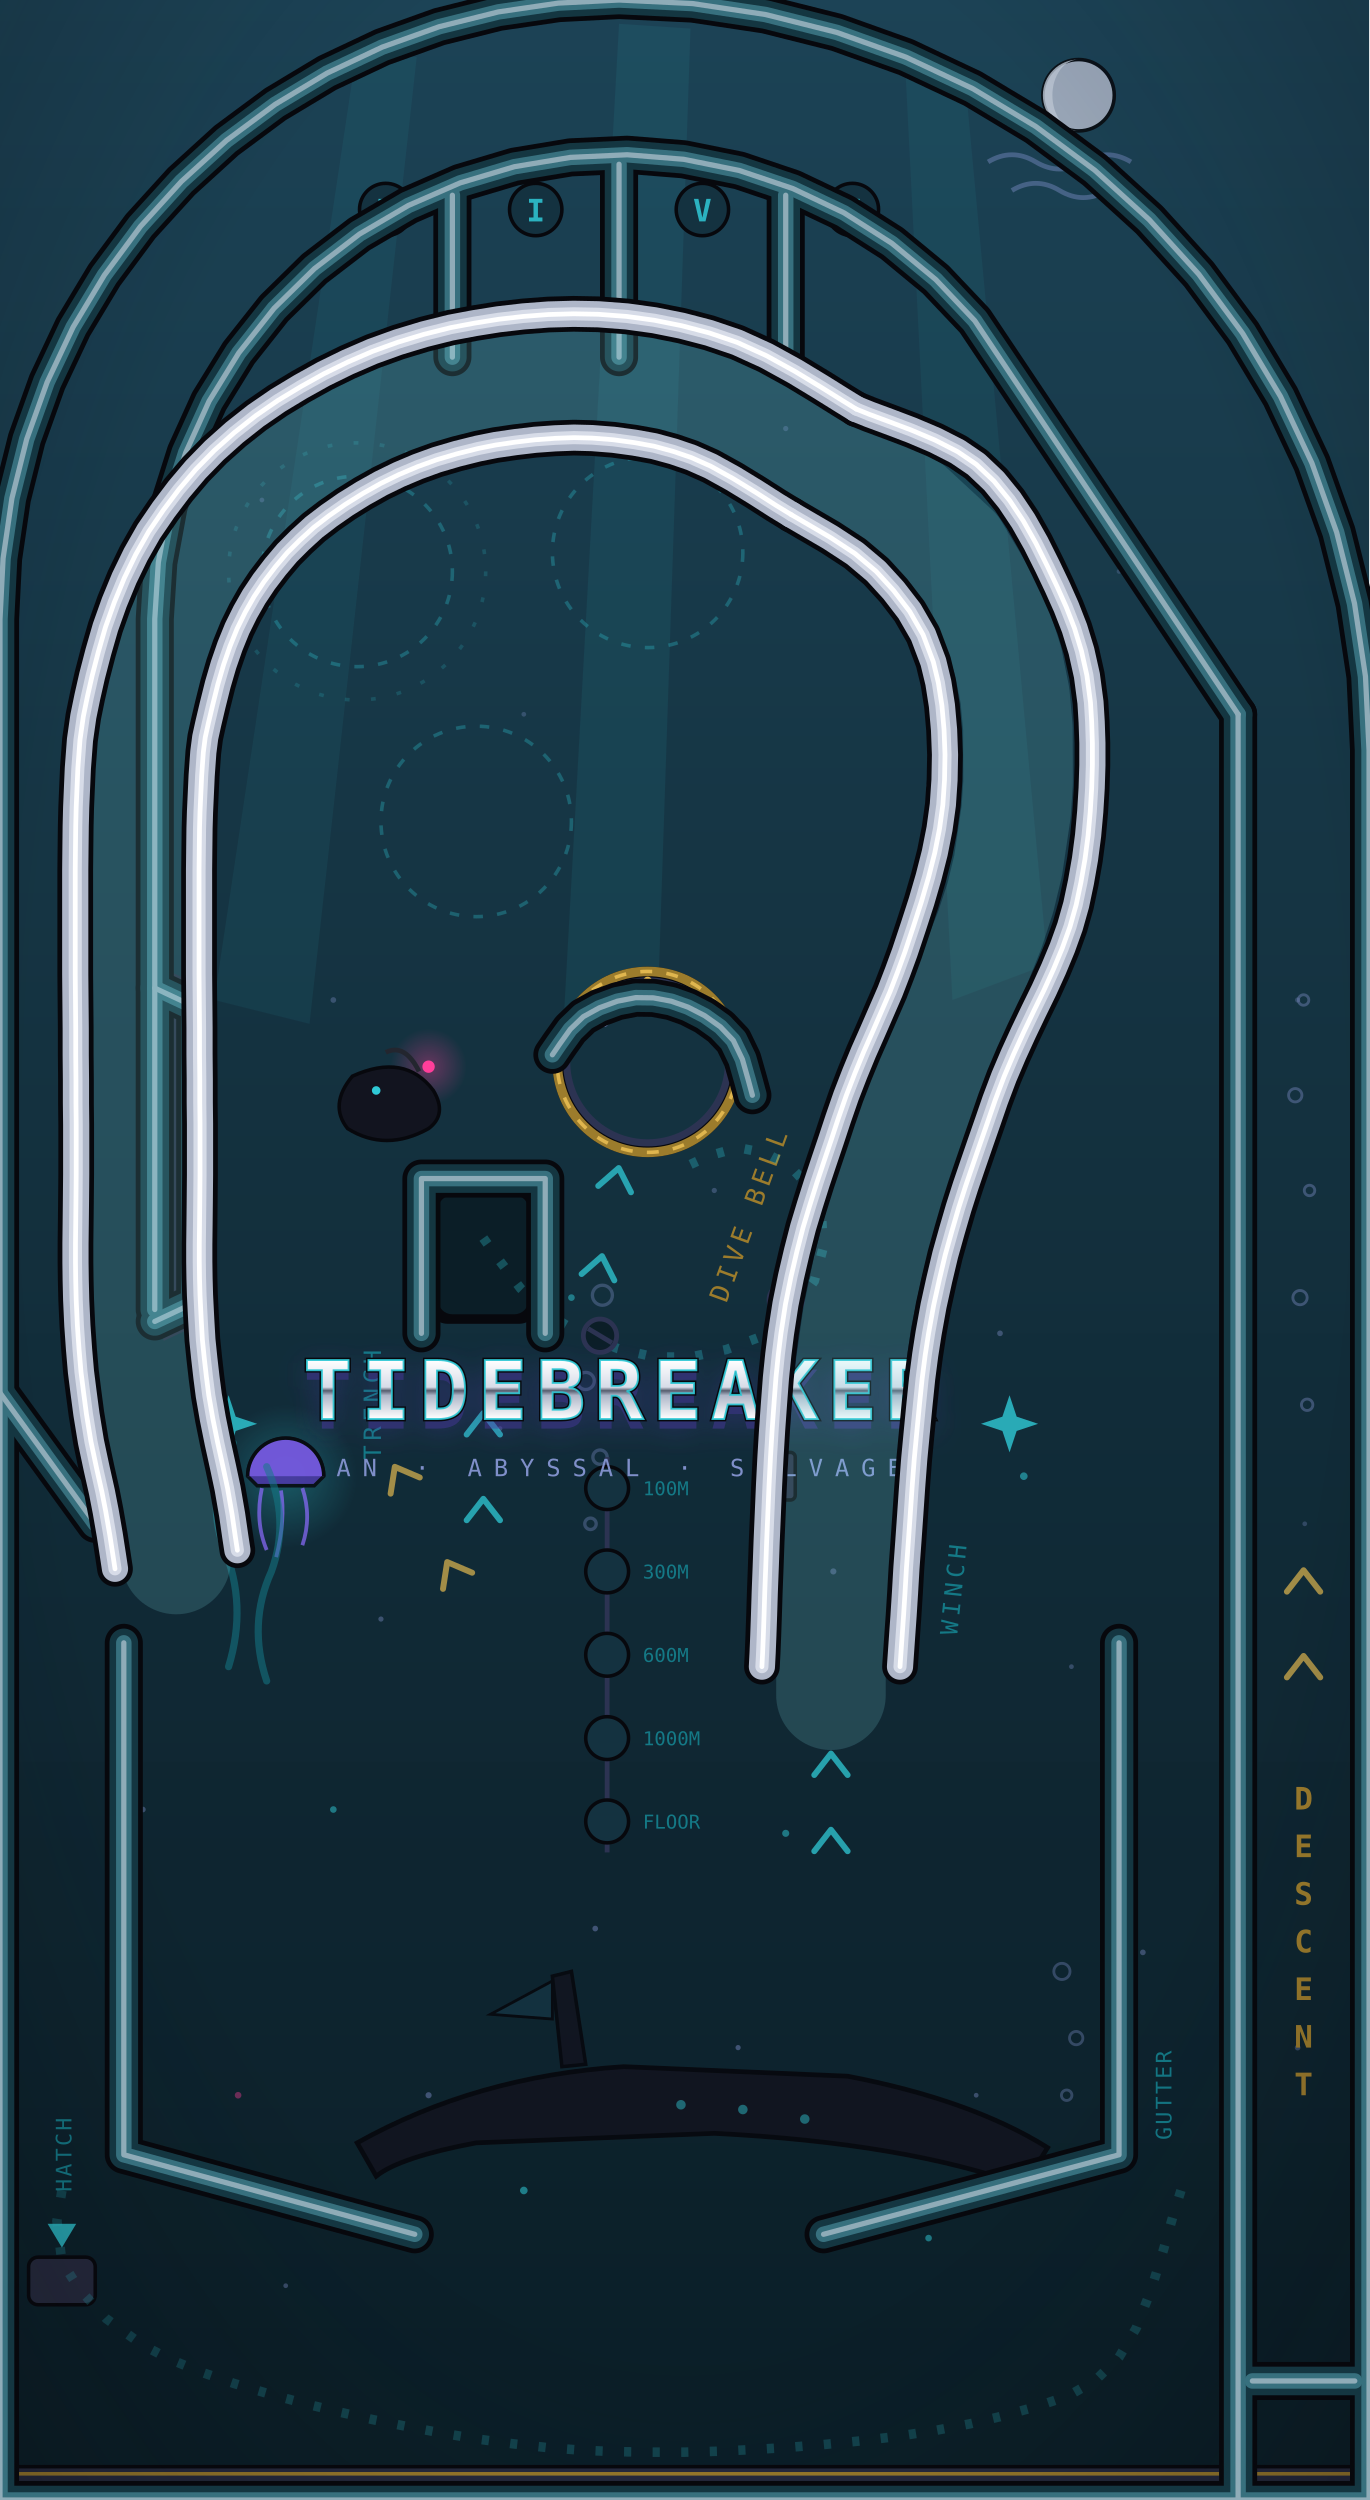
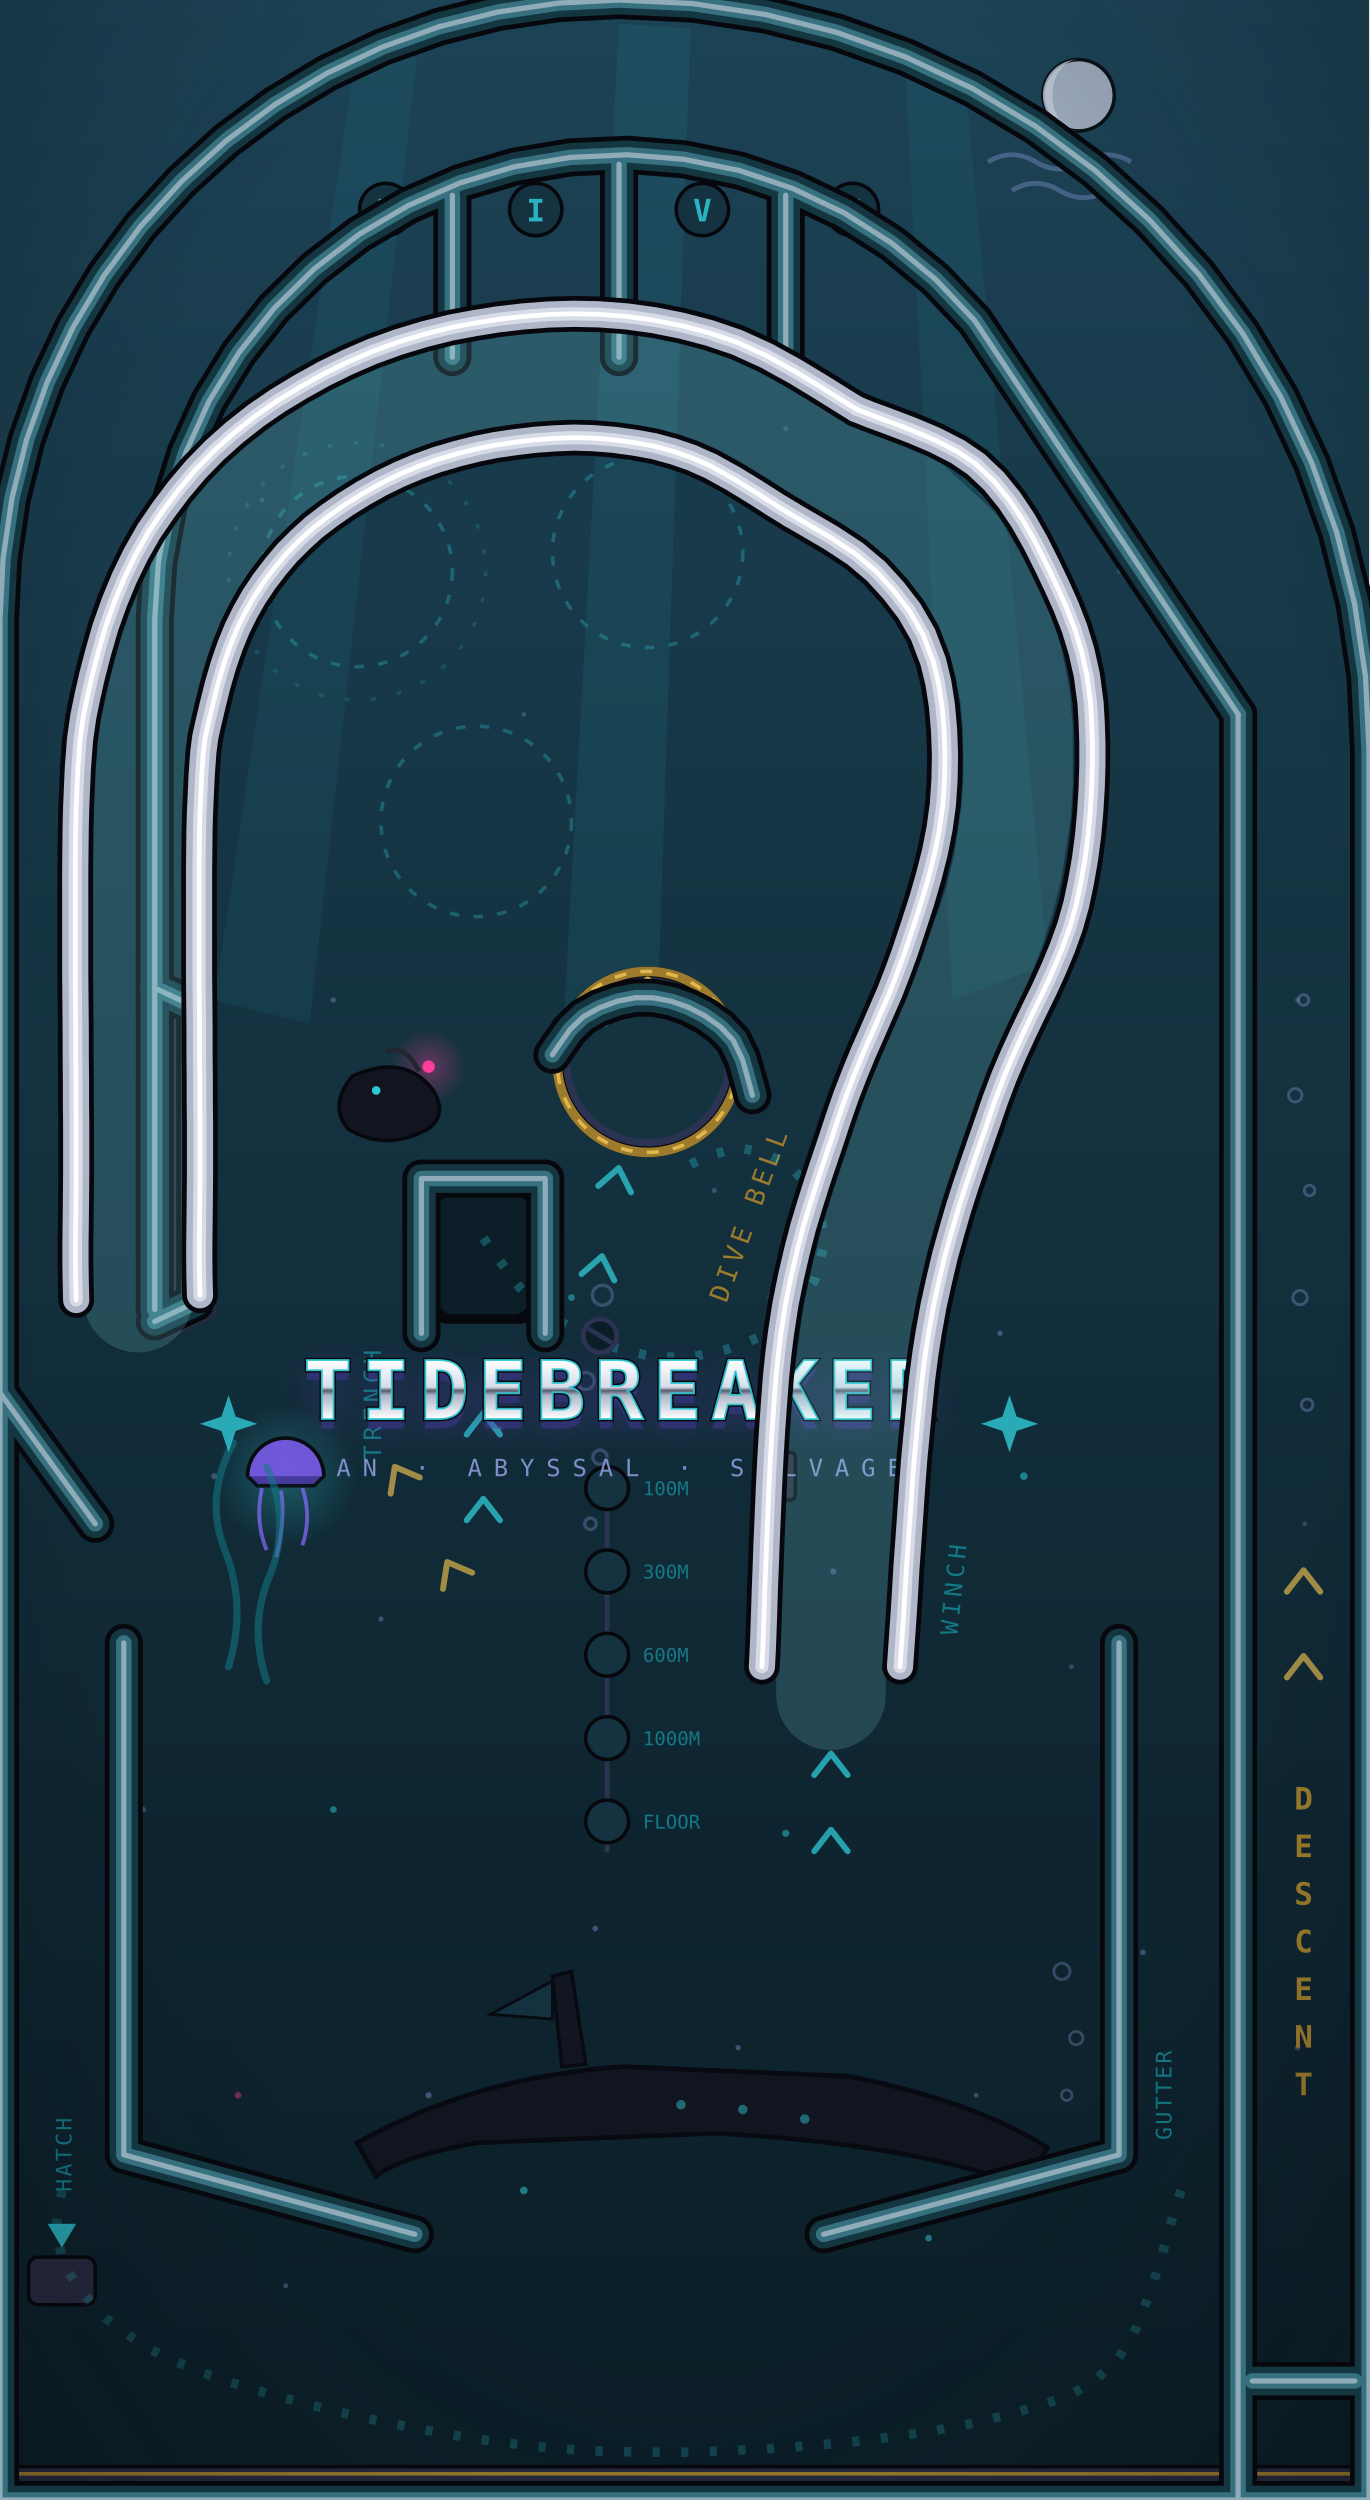
<svg xmlns="http://www.w3.org/2000/svg" viewBox="0 0 575 1050" width="575" height="1050">
  <defs>
    <linearGradient id="abyssGrad" x1="0" y1="0" x2="0" y2="1">
      <stop offset="0" stop-color="#1c4356" />
      <stop offset="0.42" stop-color="#143240" />
      <stop offset="1" stop-color="#0b1e27" />
    </linearGradient>
    <radialGradient id="vignette" cx="0.5" cy="0.45" r="0.8">
      <stop offset="0.6" stop-color="#07080d" stop-opacity="0" />
      <stop offset="1" stop-color="#07080d" stop-opacity="0.34" />
    </radialGradient>
    <linearGradient id="chromeText" x1="0" y1="0" x2="0" y2="1">
      <stop offset="0" stop-color="#ffffff" />
      <stop offset="0.46" stop-color="#d7dce8" />
      <stop offset="0.52" stop-color="#565d6e" />
      <stop offset="0.60" stop-color="#aeb6c8" />
      <stop offset="1" stop-color="#ffffff" />
    </linearGradient>
    <radialGradient id="bioGlow" cx="0.5" cy="0.5" r="0.5">
      <stop offset="0" stop-color="#2fc9d6" stop-opacity="0.3" />
      <stop offset="1" stop-color="#2fc9d6" stop-opacity="0" />
    </radialGradient>
    <radialGradient id="lureGlow" cx="0.5" cy="0.5" r="0.5">
      <stop offset="0" stop-color="#ff3e9a" stop-opacity="0.35" />
      <stop offset="1" stop-color="#ff3e9a" stop-opacity="0" />
    </radialGradient>
    <filter id="glowSoft" x="-60%" y="-60%" width="220%" height="220%">
      <feGaussianBlur stdDeviation="6" result="b" />
      <feMerge>
        <feMergeNode in="b" />
        <feMergeNode in="SourceGraphic" />
      </feMerge>
    </filter>
  </defs>
  <g id="art-field">
    <rect x="0" y="0" width="575" height="1050" fill="url(#abyssGrad)" />
    <g fill="#2fc9d6">
      <polygon points="150,20 90,420 130,430 175,24" opacity="0.07" />
      <polygon points="260,10 235,460 275,460 290,12" opacity="0.08" />
      <polygon points="380,24 400,420 440,405 405,30" opacity="0.065" />
    </g>
    <g opacity="0.85">
      <circle cx="453" cy="40" r="15" fill="#aeb6c8" stroke="#07080d" stroke-width="1.5" />
      <path d="M 453 25 a 15 15 0 0 0 0 30 a 11 15 0 0 1 0 -30 Z" fill="#d7dce8" opacity="0.8" />
      <g stroke="#7f8fc9" stroke-width="2" fill="none" opacity="0.5">
        <path d="M 415 68 q 10 -6 20 0 q 10 6 20 0 q 10 -6 20 0" />
        <path d="M 425 80 q 10 -6 20 0 q 10 6 20 0" />
      </g>
    </g>
    <g fill="#0b1e27">
      <rect x="0" y="560" width="575" height="490" opacity="0.09" />
      <rect x="0" y="740" width="575" height="310" opacity="0.11" />
      <rect x="0" y="900" width="575" height="150" opacity="0.13" />
    </g>
    <g fill="#7f8fc9">
      <circle cx="110" cy="210" r="1" opacity="0.3" />
      <circle cx="330" cy="180" r="1.1" opacity="0.3" />
      <circle cx="470" cy="240" r="1" opacity="0.25" />
      <circle cx="220" cy="300" r="1" opacity="0.3" />
      <circle cx="140" cy="420" r="1.2" opacity="0.35" />
      <circle cx="390" cy="330" r="1" opacity="0.3" />
      <circle cx="300" cy="500" r="1.1" opacity="0.35" />
      <circle cx="90" cy="620" r="1.3" opacity="0.4" />
      <circle cx="210" cy="600" r="1" opacity="0.35" />
      <circle cx="420" cy="560" r="1.2" opacity="0.4" />
      <circle cx="160" cy="680" r="1.1" opacity="0.4" />
      <circle cx="350" cy="660" r="1.3" opacity="0.4" />
      <circle cx="250" cy="810" r="1.2" opacity="0.45" />
      <circle cx="450" cy="700" r="1" opacity="0.35" />
      <circle cx="60" cy="760" r="1.2" opacity="0.4" />
      <circle cx="310" cy="860" r="1.1" opacity="0.45" />
      <circle cx="180" cy="880" r="1.3" opacity="0.45" />
      <circle cx="410" cy="880" r="1" opacity="0.4" />
      <circle cx="120" cy="960" r="1" opacity="0.4" />
      <circle cx="480" cy="820" r="1.2" opacity="0.4" />
      <circle cx="545" cy="420" r="1.1" opacity="0.3" />
      <circle cx="548" cy="640" r="1" opacity="0.3" />
      <circle cx="545" cy="860" r="1.2" opacity="0.35" />
    </g>
    <g fill="#2fc9d6">
      <circle cx="80" cy="480" r="1.6" opacity="0.55" />
      <circle cx="240" cy="545" r="1.4" opacity="0.5" />
      <circle cx="430" cy="620" r="1.6" opacity="0.55" />
      <circle cx="140" cy="760" r="1.4" opacity="0.5" />
      <circle cx="330" cy="770" r="1.5" opacity="0.5" />
      <circle cx="220" cy="920" r="1.6" opacity="0.55" />
      <circle cx="390" cy="940" r="1.4" opacity="0.5" />
    </g>
    <g fill="#ff3e9a">
      <circle cx="470" cy="750" r="1.5" opacity="0.4" />
      <circle cx="100" cy="880" r="1.4" opacity="0.4" />
    </g>
    <g fill="none" stroke="#7f8fc9" opacity="0.35">
      <g stroke-width="1.4">
        <circle cx="248" cy="640" r="2.4" />
        <circle cx="252" cy="612" r="3" />
        <circle cx="246" cy="580" r="3.6" />
        <circle cx="253" cy="544" r="4.2" />
      </g>
      <g stroke-width="1.2">
        <circle cx="448" cy="880" r="2.2" />
        <circle cx="452" cy="856" r="2.8" />
        <circle cx="446" cy="828" r="3.4" />
      </g>
    </g>
  </g>
  <g id="art-motifs">
    <g transform="translate(120 620)" stroke="#07080d" stroke-width="1.5">
      <circle r="30" fill="url(#bioGlow)" stroke="none" />
      <path d="M -16 0 A 16 16 0 0 1 16 0 L 12 4 L -12 4 Z" fill="#4e37a8" opacity="0.85" />
      <path d="M -16 0 A 16 16 0 0 1 16 0" fill="#8c6bff" opacity="0.6" />
      <g stroke="#8c6bff" stroke-width="1.6" fill="none" opacity="0.7">
        <path d="M -10 5 q -3 14 2 26" />
        <path d="M -2 6 q 2 12 -2 28" />
        <path d="M 7 5 q 4 12 0 24" />
      </g>
    </g>
    <g transform="translate(150 460)">
      <circle cx="30" cy="-12" r="16" fill="url(#lureGlow)" stroke="none" />
      <circle cx="30" cy="-12" r="2.6" fill="#ff3e9a" />
      <path d="M 26 -10 q -6 -12 -14 -8" fill="none" stroke="#23262f" stroke-width="2" />
      <path d="M 12 -16 q 22 -10 34 6 q 6 10 -2 16 q -18 10 -34 0 q -8 -10 2 -22 Z" fill="#12141f" stroke="#07080d" stroke-width="1.5" transform="translate(-14 8)" />
      <circle cx="8" cy="-2" r="1.8" fill="#2fc9d6" />
    </g>
    <g fill="none" stroke="#147986" stroke-width="3" opacity="0.55" stroke-linecap="round">
      <path d="M 96 700 q 8 -26 -2 -50 q -8 -22 4 -44" />
      <path d="M 112 706 q -8 -24 2 -46 q 8 -22 -2 -44" />
    </g>
    <g stroke="#07080d" stroke-width="1.5">
      <circle cx="162" cy="88" r="11" fill="#143240" />
      <circle cx="225" cy="88" r="11" fill="#143240" />
      <circle cx="295" cy="88" r="11" fill="#143240" />
      <circle cx="358" cy="88" r="11" fill="#143240" />
    </g>
    <g font-family="ui-monospace, monospace" font-size="13" font-weight="700" fill="#2fc9d6" text-anchor="middle" opacity="0.85">
      <text x="162" y="93">D</text>
      <text x="225" y="93">I</text>
      <text x="295" y="93">V</text>
      <text x="358" y="93">E</text>
    </g>
    <g fill="none" stroke="#2fc9d6" opacity="0.3" stroke-width="1.5">
      <circle cx="150" cy="240" r="40" stroke-dasharray="4 6" />
      <circle cx="272" cy="232" r="40" stroke-dasharray="4 6" />
      <circle cx="200" cy="345" r="40" stroke-dasharray="4 6" />
      <circle cx="150" cy="240" r="54" stroke-dasharray="2 9" opacity="0.6" />
    </g>
    <g id="art-divebell">
      <circle cx="272" cy="446" r="40" fill="#07080d" />
      <circle cx="272" cy="446" r="34" fill="#143240" />
      <circle cx="272" cy="446" r="34" fill="none" stroke="#2c3352" stroke-width="3" />
      <circle cx="272" cy="446" r="38" fill="none" stroke="#9c7c2c" stroke-width="4" />
      <circle cx="272" cy="446" r="38" fill="none" stroke="#e0b64e" stroke-width="1.5" stroke-dasharray="5 6" />
      <path d="M 254 430 a 24 24 0 0 1 11 -7" stroke="#7f8fc9" stroke-width="2.5" fill="none" stroke-linecap="round" />
      <g fill="#e0b64e">
        <circle cx="272" cy="412" r="1.8" />
        <circle cx="296" cy="422" r="1.8" />
        <circle cx="306" cy="446" r="1.8" />
        <circle cx="248" cy="422" r="1.8" />
      </g>
      <g stroke="#2fc9d6" stroke-width="2.5" fill="none" stroke-linecap="round" stroke-linejoin="round" opacity="0.75">
        <path d="M 252 499.5 L 259 490.5 L 266 499.5" transform="rotate(11 259 495)" />
        <path d="M 245 536.5 L 252 527.5 L 259 536.5" transform="rotate(11 252 532)" />
      </g>
      <text x="318" y="512" text-anchor="middle" font-family="ui-monospace, monospace" font-size="11" letter-spacing="2" fill="#9c7c2c" transform="rotate(-70 318 512)">DIVE BELL</text>
    </g>
    <g id="art-trench">
      <rect x="180" y="498" width="46" height="58" rx="8" fill="#07080d" />
      <rect x="184" y="502" width="38" height="50" rx="6" fill="#0b1e27" />
      <g stroke="#e0b64e" stroke-width="3" fill="none" opacity="0.8">
        <path d="M 181 498 L 191 490" />
        <path d="M 197 498 L 207 490" />
        <path d="M 213 498 L 223 490" />
      </g>
      <g stroke="#2fc9d6" stroke-width="2.5" fill="none" stroke-linecap="round" stroke-linejoin="round" opacity="0.75">
        <path d="M 196 602.5 L 203 593.5 L 210 602.5" />
        <path d="M 196 638.5 L 203 629.5 L 210 638.5" />
      </g>
      <text x="160" y="590" text-anchor="middle" font-family="ui-monospace, monospace" font-size="10" letter-spacing="2" fill="#147986" transform="rotate(-90 160 590)">TRENCH</text>
      <path d="M 203 520 L 209.3 528.8 L 218.7 541.2 L 230 552 L 243.7 560 L 259.5 566.4 L 275 570 L 290.2 569.9 L 305.1 566.8 L 318 562 L 332.5 551.3 L 342 538 L 345.8 523.8 L 345 510 L 340.1 498.8 L 332 490 L 321.6 484.3 L 310 482 L 297.6 485.5 L 288 490" fill="none" stroke="#2fc9d6" stroke-width="4" stroke-dasharray="3 9" opacity="0.3" />
      <g stroke="#2c3352" stroke-width="2">
        <circle cx="252" cy="561" r="7" fill="#0b1e27" />
        <circle cx="330" cy="546" r="7" fill="#0b1e27" />
        <line x1="247" y1="558" x2="257" y2="564" />
        <line x1="325" y1="543" x2="335" y2="549" />
      </g>
    </g>
    <g id="art-airlock">
      <path d="M 65 415 L 82 423 L 82 547 L 65 555" fill="none" stroke="#262a3e" stroke-width="18" />
      <g fill="#e0b64e" opacity="0.8">
        <circle cx="78" cy="432" r="1.6" />
        <circle cx="78" cy="485" r="1.6" />
        <circle cx="78" cy="538" r="1.6" />
      </g>
      <text x="72" y="487" text-anchor="middle" font-family="ui-monospace, monospace" font-size="10" letter-spacing="3" fill="#9c7c2c" transform="rotate(-90 72 487)">AIRLOCK</text>
      <g stroke="#e0b64e" stroke-width="2.5" fill="none" stroke-linecap="round" stroke-linejoin="round" opacity="0.7">
        <path d="M 161 624.5 L 168 615.5 L 175 624.5" transform="rotate(-29 168 620)" />
        <path d="M 183 664.5 L 190 655.5 L 197 664.5" transform="rotate(-29 190 660)" />
      </g>
    </g>
    <g id="art-winch">
      <g stroke="#2fc9d6" stroke-width="2.5" fill="none" stroke-linecap="round" stroke-linejoin="round" opacity="0.75">
        <path d="M 342 777.5 L 349 768.5 L 356 777.5" />
        <path d="M 342 745.5 L 349 736.5 L 356 745.5" />
      </g>
      <text x="404" y="668" text-anchor="middle" font-family="ui-monospace, monospace" font-size="10" letter-spacing="2" fill="#147986" transform="rotate(-84 404 668)">WINCH</text>
      <g fill="#262a3e" stroke="#07080d" stroke-width="1.5">
        <rect x="326" y="610" width="8" height="20" rx="2" />
        <rect x="378" y="610" width="8" height="20" rx="2" />
      </g>
    </g>
    <g id="art-gauge">
      <line x1="255" y1="612" x2="255" y2="778" stroke="#2c3352" stroke-width="2" />
      <g stroke="#07080d" stroke-width="1.5" fill="#143240">
        <circle cx="255" cy="625" r="9" />
        <circle cx="255" cy="660" r="9" />
        <circle cx="255" cy="695" r="9" />
        <circle cx="255" cy="730" r="9" />
        <circle cx="255" cy="765" r="9" />
      </g>
      <g font-family="ui-monospace, monospace" font-size="8" fill="#147986">
        <text x="270" y="628">100M</text>
        <text x="270" y="663">300M</text>
        <text x="270" y="698">600M</text>
        <text x="270" y="733">1000M</text>
        <text x="270" y="768">FLOOR</text>
      </g>
    </g>
    <g id="art-outlanes">
      <rect x="12" y="948" width="28" height="20" rx="4" fill="#262a3e" stroke="#07080d" stroke-width="1.5" />
      <path d="M 26 944 L 20 934 L 32 934 Z" fill="#2fc9d6" opacity="0.8" />
      <text x="30" y="905" text-anchor="middle" font-family="ui-monospace, monospace" font-size="9" letter-spacing="1" fill="#147986" transform="rotate(-90 30 905)">HATCH</text>
      <text x="492" y="880" text-anchor="middle" font-family="ui-monospace, monospace" font-size="9" letter-spacing="1" fill="#147986" transform="rotate(-90 492 880)">GUTTER</text>
      <path d="M 496 920 L 492.8 930.2 L 488.6 945.1 L 483.4 961.9 L 477.2 977.8 L 470 990 L 460.1 999.7 L 449 1006.1 L 435.9 1010.6 L 420 1015 L 407.4 1018 L 393.3 1020.7 L 378.1 1023.1 L 362.2 1025.1 L 346 1026.7 L 330 1028 L 316.2 1028.8 L 302.2 1029.5 L 287.8 1029.9 L 273.4 1029.9 L 258.9 1029.7 L 244.4 1029.1 L 230 1028 L 215.5 1026.4 L 200.6 1024.4 L 185.6 1021.9 L 170.8 1019.1 L 156.4 1016.2 L 142.7 1013.1 L 130 1010 L 113.5 1005.6 L 98.1 1001 L 84 996.1 L 71.2 990.8 L 60 985 L 44.7 973.9 L 33.5 961.7 L 26 950 L 23.9 932.8 L 26 920" fill="none" stroke="#2fc9d6" stroke-width="4" stroke-dasharray="3 9" opacity="0.22" />
    </g>
    <g id="art-wreck" opacity="0.9">
      <path d="M 150 900 Q 200 872 262 868 L 356 872 Q 408 882 440 902 L 430 918 Q 380 900 300 896 L 200 900 Q 168 906 158 914 Z" fill="#12141f" stroke="#07080d" stroke-width="2" />
      <path d="M 236 868 L 232 830 L 240 828 L 246 867 Z" fill="#12141f" stroke="#07080d" stroke-width="1.5" />
      <path d="M 232 832 L 206 846 L 232 848 Z" fill="#143240" stroke="#07080d" stroke-width="1.2" />
      <g fill="#2fc9d6" opacity="0.5">
        <circle cx="286" cy="884" r="2" />
        <circle cx="312" cy="886" r="2" />
        <circle cx="338" cy="890" r="2" />
      </g>
    </g>
    <g id="art-wordmark">
      <path d="M 96 586 L 99 595 L 108 598 L 99 601 L 96 610 L 93 601 L 84 598 L 93 595 Z" fill="#2fc9d6" opacity="0.8" />
      <path d="M 424 586 L 427 595 L 436 598 L 427 601 L 424 610 L 421 601 L 412 598 L 421 595 Z" fill="#2fc9d6" opacity="0.8" />
      <text x="260" y="600" text-anchor="middle" font-family="ui-monospace, monospace" font-size="34" font-weight="800" letter-spacing="4" fill="#4e37a8" opacity="0.5" filter="url(#glowSoft)">TIDEBREAKER</text>
      <text x="260" y="596" text-anchor="middle" font-family="ui-monospace, monospace" font-size="34" font-weight="800" letter-spacing="4" fill="url(#chromeText)" stroke="#07080d" stroke-width="2" paint-order="stroke">TIDEBREAKER</text>
      <text x="260" y="596" text-anchor="middle" font-family="ui-monospace, monospace" font-size="34" font-weight="800" letter-spacing="4" fill="none" stroke="#2fc9d6" stroke-width="0.8" opacity="0.9">TIDEBREAKER</text>
      <text x="260" y="620" text-anchor="middle" font-family="ui-monospace, monospace" font-size="10" letter-spacing="5" fill="#7f8fc9">AN · ABYSSAL · SALVAGE</text>
    </g>
    <rect x="0" y="1036" width="575" height="14" fill="#262a3e" stroke="#07080d" stroke-width="1.5" />
    <line x1="0" y1="1039" x2="575" y2="1039" stroke="#9c7c2c" stroke-width="1.5" />
  </g>
  <g id="art-lane">
    <g fill="none" stroke="#7f8fc9" opacity="0.4" stroke-width="1.2">
      <circle cx="547.5" cy="420" r="2.2" />
      <circle cx="544" cy="460" r="2.8" />
      <circle cx="550" cy="500" r="2.2" />
      <circle cx="546" cy="545" r="3" />
      <circle cx="549" cy="590" r="2.4" />
    </g>
    <g stroke="#e0b64e" stroke-width="2.5" fill="none" stroke-linecap="round" stroke-linejoin="round" opacity="0.7">
      <path d="M 540.5 704.5 L 547.5 695.5 L 554.5 704.5" />
      <path d="M 540.5 668.5 L 547.5 659.5 L 554.5 668.5" />
    </g>
    <g font-family="ui-monospace, monospace" font-size="13" font-weight="700" fill="#9c7c2c" text-anchor="middle">
      <text x="547.5" y="760">D</text>
      <text x="547.5" y="780">E</text>
      <text x="547.5" y="800">S</text>
      <text x="547.5" y="820">C</text>
      <text x="547.5" y="840">E</text>
      <text x="547.5" y="860">N</text>
      <text x="547.5" y="880">T</text>
    </g>
  </g>
  <g id="art-vignette">
    <rect x="0" y="0" width="575" height="1050" fill="url(#vignette)" />
  </g>
  <defs>
    <g id="collision-paths" fill="none">
-       <path data-width="12" id="collision-loop-shell" d="M 0 1050 L 0 260 L 1.3 234.5 L 5 209.3 L 11.2 184.5 L 19.8 160.5 L 30.7 137.4 L 43.8 115.6 L 59 95.1 L 76.2 76.2 L 95.1 59 L 115.6 43.8 L 137.4 30.7 L 160.5 19.8 L 184.5 11.2 L 209.3 5 L 234.5 1.3 L 260 0 L 290.9 1.5 L 321.5 6.1 L 351.4 13.6 L 380.5 24 L 408.5 37.2 L 435 53.1 L 459.8 71.5 L 482.7 92.3 L 503.5 115.2 L 521.9 140 L 537.8 166.5 L 551 194.5 L 561.4 223.6 L 568.9 253.5 L 573.5 284.1 L 575 315 L 575 1050 Z" />
-       <path data-width="12" id="collision-wall-lane" d="M 520 300 L 520 1050" />
+       <path data-width="12" data-z="all" id="collision-loop-shell" d="M 0 1050 L 0 260 L 1.3 234.5 L 5 209.3 L 11.2 184.5 L 19.8 160.5 L 30.7 137.4 L 43.8 115.6 L 59 95.1 L 76.2 76.2 L 95.1 59 L 115.6 43.8 L 137.4 30.7 L 160.5 19.8 L 184.5 11.2 L 209.3 5 L 234.5 1.3 L 260 0 L 290.9 1.5 L 321.5 6.1 L 351.4 13.6 L 380.5 24 L 408.5 37.2 L 435 53.1 L 459.8 71.5 L 482.7 92.3 L 503.5 115.2 L 521.9 140 L 537.8 166.5 L 551 194.5 L 561.4 223.6 L 568.9 253.5 L 573.5 284.1 L 575 315 L 575 1050 Z" />
+       <path data-width="12" data-z="all" id="collision-wall-lane" d="M 520 300 L 520 1050" />
      <path data-width="12" id="collision-wall-orbit" d="M 65 550 L 65 260 L 66.5 236.2 L 70.8 212.8 L 78 190.1 L 87.8 168.5 L 100.3 148.2 L 115.1 129.5 L 132.1 112.8 L 151 98.3 L 171.5 86.3 L 193.3 76.8 L 216.1 70 L 239.6 66.1 L 263.4 65 L 287.1 66.9 L 310.5 71.6 L 333 79.2 L 354.5 89.4 L 374.6 102.2 L 393 117.4 L 409.4 134.7 L 520 300" />
      <path data-width="12" id="collision-wall-divider-1" d="M 190 82 L 190 150" />
      <path data-width="12" id="collision-wall-divider-2" d="M 260 69 L 260 150" />
      <path data-width="12" id="collision-wall-divider-3" d="M 330 82 L 330 150" />
      <path data-width="12" id="collision-wall-deflector" d="M 0 585 L 40 640" />
      <path data-width="12" id="collision-wall-guide-left" d="M 52 690 L 52 905 L 174.2 938.4" />
      <path data-width="12" id="collision-wall-guide-right" d="M 470 690 L 470 905 L 345.9 938.4" />
      <path data-width="12" id="collision-wall-trench-pocket" d="M 177 560 L 177 495 L 229 495 L 229 560" />
      <path data-width="12" id="collision-wall-bell-hood" d="M 316 460 L 314.3 453.7 L 311.8 444.9 L 308 437 L 302.6 431.3 L 296 426.6 L 289 423 L 281.9 420.5 L 274.4 419.1 L 267 419 L 259.3 420.5 L 251.7 423.3 L 245 427 L 239.5 432.3 L 235 438.6 L 232 443" />
      <path data-width="12" id="collision-wall-bank-housing" d="M 65 415 L 82 423 L 82 547 L 65 555" />
      <path data-width="12" id="collision-wall-plunger-saddle" d="M 526 1000 L 569 1000" />
    </g>
    <g id="collision-paths-elevated" fill="none">
-       <path data-width="12" data-layer="1" id="collision-wall-ramp-inner" d="M 320 700 L 320.3 694.2 L 320.6 686.9 L 320.9 678.4 L 321.2 668.7 L 321.6 658.3 L 322 647.2 L 322.5 635.6 L 323 623.8 L 323.6 612 L 324.3 600.4 L 325.1 589.2 L 325.9 578.6 L 326.9 568.8 L 328 560 L 329.9 547.7 L 332.2 536.3 L 334.7 525.6 L 337.3 515.5 L 340.2 505.9 L 343.1 496.7 L 346.1 487.7 L 349.1 478.8 L 352 470 L 355.4 460.2 L 359 450.9 L 362.7 441.9 L 366.5 433.3 L 370.2 424.8 L 373.8 416.5 L 377 408.2 L 380 400 L 383.6 389.2 L 387 378.7 L 390 368.4 L 392.6 358.2 L 394.6 348.1 L 396 338 L 396.7 327.6 L 396.9 317 L 396.5 306.5 L 395.6 296.3 L 394.1 286.7 L 392 278 L 387.7 266.6 L 382 256.7 L 375.3 248 L 368 240 L 359.1 232.5 L 348.7 225.7 L 339.1 220.1 L 332.4 216.2" />
-       <path data-width="12" data-layer="1" id="collision-wall-ramp-outer" d="M 378 700 L 378.4 694.2 L 378.9 687 L 379.5 678.5 L 380.1 669 L 380.7 658.6 L 381.5 647.6 L 382.3 636.1 L 383.1 624.4 L 384 612.6 L 385.1 601 L 386.2 589.7 L 387.3 579 L 388.6 569 L 390 560 L 392.1 548.4 L 394.5 537.5 L 397 527 L 399.8 517 L 402.6 507.4 L 405.6 498 L 408.7 488.9 L 411.8 479.9 L 414.9 471 L 418 462 L 421.7 452.2 L 425.7 442.8 L 429.9 433.6 L 434.2 424.6 L 438.5 415.8 L 442.5 407 L 446.2 398.1 L 449.4 389.2 L 452 380 L 454 370.5 L 455.7 360.8 L 457 350.9 L 457.9 340.9 L 458.5 331 L 458.8 321.4 L 458.8 312.1 L 458.5 303.2 L 458 295 L 456.5 283.7 L 454.2 273.4 L 451.3 263.9 L 447.8 254.9 L 444 246.4 L 440 238 L 435.1 228.2 L 429.8 218.8 L 424 210.1 L 417.5 202.1 L 410 195 L 402.2 189.7 L 392.8 184.9 L 382.9 180.7 L 373.4 177.1 L 365.3 174.1 L 359.6 171.8" />
-       <path data-width="12" data-layer="1" id="collision-wall-rail-upper" d="M 359.6 171.8 L 353.6 168.1 L 344.8 162.6 L 333.9 156 L 321.9 149.4 L 309.6 143.8 L 297.8 139.8 L 286.3 136.8 L 274.8 134.5 L 263.2 132.9 L 251.3 132 L 240.9 131.8 L 230.3 132.1 L 219.8 132.9 L 209.4 134.1 L 199.4 135.7 L 189.3 137.6 L 178.1 140.4 L 167.2 143.7 L 156.4 147.6 L 146 152.1 L 136 157 L 126.3 162.4 L 116.7 168.2 L 107.4 174.6 L 98.4 181.7 L 90 189.2 L 82.2 197.2 L 75.1 205.6 L 68.7 214.1 L 62.5 223.2 L 57 232.9 L 52.2 242.8 L 48 253 L 44.3 263.4 L 41.3 273.8 L 38.7 283.8 L 36.7 292.6 L 35 300.9 L 33.6 310.7 L 32.7 322.7 L 32 339 L 31.8 346.9 L 31.7 355.6 L 31.6 365.3 L 31.6 375.6 L 31.6 386.4 L 31.6 397.6 L 31.6 409.2 L 31.7 420.7 L 31.8 431.9 L 31.8 442.9 L 31.9 453.4 L 31.9 463.2 L 32 472.3 L 32 480 L 32 493.3 L 31.9 504.4 L 31.8 513.9 L 31.7 522.3 L 31.7 530.3 L 31.8 537.9 L 32 546 L 32.5 556.8 L 33.2 566.7 L 34 576.1 L 35.1 584.8 L 36.3 593.9 L 38.2 605.5 L 40.6 616.8 L 42.8 626.6 L 44.4 634.8 L 46.1 644.6 L 47.4 653 L 48.3 658.9" />
-       <path data-width="12" data-layer="1" id="collision-wall-rail-lower" d="M 332.4 216.2 L 326 212.3 L 317.4 206.8 L 307.9 201 L 298.5 195.8 L 290.4 192.2 L 282.8 189.6 L 274.7 187.4 L 266.4 185.9 L 257.6 184.7 L 248.7 184 L 241.1 183.8 L 233.1 184.1 L 224.8 184.7 L 216.4 185.7 L 208.2 186.9 L 200.7 188.4 L 191.9 190.6 L 183.4 193.1 L 175.4 196 L 167.6 199.3 L 160 203 L 152.5 207.2 L 145.1 211.8 L 138.2 216.6 L 131.8 221.5 L 126 226.8 L 120.6 232.2 L 115.7 238 L 110.9 244.3 L 106.7 250.6 L 103 257.1 L 99.6 264 L 96.6 271.4 L 93.9 279.2 L 91.5 287.4 L 89.3 296.2 L 87.5 303.8 L 86.2 309.7 L 85.4 315.9 L 84.7 325.7 L 84 341 L 83.8 347.9 L 83.7 356.2 L 83.6 365.5 L 83.6 375.6 L 83.6 386.4 L 83.6 397.6 L 83.6 409 L 83.7 420.3 L 83.8 431.7 L 83.8 442.7 L 83.9 453.2 L 83.9 463 L 84 471.9 L 84 480 L 84 493.5 L 83.9 504.8 L 83.8 514.5 L 83.7 522.7 L 83.7 529.9 L 83.8 536.9 L 84 544 L 84.5 554 L 85 562.7 L 85.8 570.5 L 86.7 578.4 L 87.7 586.1 L 89.4 595.9 L 91.4 605.8 L 93.6 615.8 L 95.6 625.2 L 97.5 636.2 L 98.8 645.2 L 99.7 651.1" />
+       <path data-width="12" data-surface="winch" id="collision-wall-ramp-inner" d="M 320 700 L 320.3 694.2 L 320.6 686.9 L 320.9 678.4 L 321.2 668.7 L 321.6 658.3 L 322 647.2 L 322.5 635.6 L 323 623.8 L 323.6 612 L 324.3 600.4 L 325.1 589.2 L 325.9 578.6 L 326.9 568.8 L 328 560 L 329.9 547.7 L 332.2 536.3 L 334.7 525.6 L 337.3 515.5 L 340.2 505.9 L 343.1 496.7 L 346.1 487.7 L 349.1 478.8 L 352 470 L 355.4 460.2 L 359 450.9 L 362.7 441.9 L 366.5 433.3 L 370.2 424.8 L 373.8 416.5 L 377 408.2 L 380 400 L 383.6 389.2 L 387 378.7 L 390 368.4 L 392.6 358.2 L 394.6 348.1 L 396 338 L 396.7 327.6 L 396.9 317 L 396.5 306.5 L 395.6 296.3 L 394.1 286.7 L 392 278 L 387.7 266.6 L 382 256.7 L 375.3 248 L 368 240 L 359.1 232.5 L 348.7 225.7 L 339.1 220.1 L 332.4 216.2" />
+       <path data-width="12" data-surface="winch" id="collision-wall-ramp-outer" d="M 378 700 L 378.4 694.2 L 378.9 687 L 379.5 678.5 L 380.1 669 L 380.7 658.6 L 381.5 647.6 L 382.3 636.1 L 383.1 624.4 L 384 612.6 L 385.1 601 L 386.2 589.7 L 387.3 579 L 388.6 569 L 390 560 L 392.1 548.4 L 394.5 537.5 L 397 527 L 399.8 517 L 402.6 507.4 L 405.6 498 L 408.7 488.9 L 411.8 479.9 L 414.9 471 L 418 462 L 421.7 452.2 L 425.7 442.8 L 429.9 433.6 L 434.2 424.6 L 438.5 415.8 L 442.5 407 L 446.2 398.1 L 449.4 389.2 L 452 380 L 454 370.5 L 455.7 360.8 L 457 350.9 L 457.9 340.9 L 458.5 331 L 458.8 321.4 L 458.8 312.1 L 458.5 303.2 L 458 295 L 456.5 283.7 L 454.2 273.4 L 451.3 263.9 L 447.8 254.9 L 444 246.4 L 440 238 L 435.1 228.2 L 429.8 218.8 L 424 210.1 L 417.5 202.1 L 410 195 L 402.2 189.7 L 392.8 184.9 L 382.9 180.7 L 373.4 177.1 L 365.3 174.1 L 359.6 171.8" />
+       <path data-width="12" data-surface="winch" id="collision-wall-rail-upper" d="M 359.6 171.8 L 353.6 168.1 L 344.8 162.6 L 333.9 156 L 321.9 149.4 L 309.6 143.8 L 297.8 139.8 L 286.3 136.8 L 274.8 134.5 L 263.2 132.9 L 251.3 132 L 240.9 131.8 L 230.3 132.1 L 219.8 132.9 L 209.4 134.1 L 199.4 135.7 L 189.3 137.6 L 178.1 140.4 L 167.2 143.7 L 156.4 147.6 L 146 152.1 L 136 157 L 126.3 162.4 L 116.7 168.2 L 107.4 174.6 L 98.4 181.7 L 90 189.2 L 82.2 197.2 L 75.1 205.6 L 68.7 214.1 L 62.5 223.2 L 57 232.9 L 52.2 242.8 L 48 253 L 44.3 263.4 L 41.3 273.8 L 38.7 283.8 L 36.7 292.6 L 35 300.9 L 33.6 310.7 L 32.7 322.7 L 32 339 L 31.8 346.9 L 31.7 355.6 L 31.6 365.3 L 31.6 375.6 L 31.6 386.4 L 31.6 397.6 L 31.6 409.2 L 31.7 420.7 L 31.8 431.9 L 31.8 442.9 L 31.9 453.4 L 31.9 463.2 L 32 472.3 L 32 480 L 32 493.3 L 31.9 504.4 L 31.8 513.9 L 31.7 522.3 L 31.7 530.3 L 31.8 537.9 L 32 546" />
+       <path data-width="12" data-surface="winch" id="collision-wall-rail-lower" d="M 332.4 216.2 L 326 212.3 L 317.4 206.8 L 307.9 201 L 298.5 195.8 L 290.4 192.2 L 282.8 189.6 L 274.7 187.4 L 266.4 185.9 L 257.6 184.7 L 248.7 184 L 241.1 183.8 L 233.1 184.1 L 224.8 184.7 L 216.4 185.7 L 208.2 186.9 L 200.7 188.4 L 191.9 190.6 L 183.4 193.1 L 175.4 196 L 167.6 199.3 L 160 203 L 152.5 207.2 L 145.1 211.8 L 138.2 216.6 L 131.8 221.5 L 126 226.8 L 120.6 232.2 L 115.7 238 L 110.9 244.3 L 106.7 250.6 L 103 257.1 L 99.6 264 L 96.6 271.4 L 93.9 279.2 L 91.5 287.4 L 89.3 296.2 L 87.5 303.8 L 86.2 309.7 L 85.4 315.9 L 84.7 325.7 L 84 341 L 83.8 347.9 L 83.7 356.2 L 83.6 365.5 L 83.6 375.6 L 83.6 386.4 L 83.6 397.6 L 83.6 409 L 83.7 420.3 L 83.8 431.7 L 83.8 442.7 L 83.9 453.2 L 83.9 463 L 84 471.9 L 84 480 L 84 493.5 L 83.9 504.8 L 83.8 514.5 L 83.7 522.7 L 83.7 529.9 L 83.8 536.9 L 84 544" />
    </g>
  </defs>
  <g id="art-rails" fill="none" stroke-linecap="round" stroke-linejoin="round">
    <g stroke="#07080d" stroke-width="16">
      <use href="#collision-paths" />
    </g>
    <g stroke="#143641" stroke-width="12">
      <use href="#collision-paths" />
    </g>
    <g stroke="#37707e" stroke-width="6.5">
      <use href="#collision-paths" />
    </g>
    <g stroke="#d7dce8" stroke-width="2.2" opacity="0.55">
      <use href="#collision-paths" />
    </g>
  </g>
  <g id="art-rails-elevated" fill="none" stroke-linecap="round" stroke-linejoin="round">
    <g stroke="#2fc9d6" stroke-width="46" opacity="0.12">
      <path d="M 349.0 712 L 349.0 700.0 L 350.1 680.5 L 351.1 660.0 L 352.3 637.7 L 353.6 614.3 L 355.4 592.1 L 357.3 572.7 L 360.1 553.2 L 364.5 532.2 L 369.3 514.0 L 374.6 496.8 L 380.3 479.6 L 387.1 460.6 L 393.8 443.6 L 400.2 428.6 L 406.8 412.8 L 415.7 390.6 L 420.2 376.9 L 423.4 363.6 L 426.8 340.8 L 427.6 328.6 L 427.5 305.5 L 426.3 292.2 L 423.4 277.7 L 419.6 265.7 L 414.6 253.8 L 400.9 230.9 L 381.7 213.1 L 369.2 205.9 L 358.1 200.3 L 346.0 194.0" />
-       <path d="M 346 194 L 326.1 181.6 L 300 168 L 275.6 161.1 L 250 158 L 222.3 158.8 L 195 163 L 170.6 170.1 L 148 180 L 126.8 192.8 L 108 208 L 92.5 225.4 L 80 245 L 70.6 266.7 L 64 290 L 60 309.1 L 58 340 L 57.7 359 L 57.6 382.8 L 57.6 409.1 L 57.8 435.6 L 57.9 460 L 58 480 L 57.9 508 L 57.7 527.6 L 58 545 L 59.5 569.1 L 62 590 L 66 611.3 L 70 630 L 74 655" />
+       <path d="M 346 194 L 326.1 181.6 L 300 168 L 275.6 161.1 L 250 158 L 222.3 158.8 L 195 163 L 170.6 170.1 L 148 180 L 126.8 192.8 L 108 208 L 92.5 225.4 L 80 245 L 70.6 266.7 L 64 290 L 60 309.1 L 58 340 L 57.7 359 L 57.6 382.8 L 57.6 409.1 L 57.8 435.6 L 57.9 460 L 58 480 L 57.9 508 L 57.7 527.6 L 58 545 L 58 545" />
    </g>
    <g stroke="#ffffff" stroke-width="46" opacity="0.07">
      <path d="M 349.0 712 L 349.0 700.0 L 350.1 680.5 L 351.1 660.0 L 352.3 637.7 L 353.6 614.3 L 355.4 592.1 L 357.3 572.7 L 360.1 553.2 L 364.5 532.2 L 369.3 514.0 L 374.6 496.8 L 380.3 479.6 L 387.1 460.6 L 393.8 443.6 L 400.2 428.6 L 406.8 412.8 L 415.7 390.6 L 420.2 376.9 L 423.4 363.6 L 426.8 340.8 L 427.6 328.6 L 427.5 305.5 L 426.3 292.2 L 423.4 277.7 L 419.6 265.7 L 414.6 253.8 L 400.9 230.9 L 381.7 213.1 L 369.2 205.9 L 358.1 200.3 L 346.0 194.0" />
-       <path d="M 346 194 L 326.1 181.6 L 300 168 L 275.6 161.1 L 250 158 L 222.3 158.8 L 195 163 L 170.6 170.1 L 148 180 L 126.8 192.8 L 108 208 L 92.5 225.4 L 80 245 L 70.6 266.7 L 64 290 L 60 309.1 L 58 340 L 57.7 359 L 57.6 382.8 L 57.6 409.1 L 57.8 435.6 L 57.9 460 L 58 480 L 57.9 508 L 57.7 527.6 L 58 545 L 59.5 569.1 L 62 590 L 66 611.3 L 70 630 L 74 655" />
+       <path d="M 346 194 L 326.1 181.6 L 300 168 L 275.6 161.1 L 250 158 L 222.3 158.8 L 195 163 L 170.6 170.1 L 148 180 L 126.8 192.8 L 108 208 L 92.5 225.4 L 80 245 L 70.6 266.7 L 64 290 L 60 309.1 L 58 340 L 57.7 359 L 57.6 382.8 L 57.6 409.1 L 57.8 435.6 L 57.9 460 L 58 480 L 57.9 508 L 57.7 527.6 L 58 545 L 58 545" />
    </g>
    <g stroke="#07080d" stroke-width="15">
      <use href="#collision-paths-elevated" />
    </g>
    <g stroke="#aeb6c8" stroke-width="11">
      <use href="#collision-paths-elevated" />
    </g>
    <g stroke="#d7dce8" stroke-width="5.5">
      <use href="#collision-paths-elevated" />
    </g>
    <g stroke="#ffffff" stroke-width="2">
      <use href="#collision-paths-elevated" />
    </g>
  </g>
  <g fill="none" stroke="none">
-     <path id="height-profile-winch-up" data-layer="1" data-height-from="0" data-height-to="30" d="M 349.0 712 L 349.0 700.0 L 350.1 680.5 L 351.1 660.0 L 352.3 637.7 L 353.6 614.3 L 355.4 592.1 L 357.3 572.7 L 360.1 553.2 L 364.5 532.2 L 369.3 514.0 L 374.6 496.8 L 380.3 479.6 L 387.1 460.6 L 393.8 443.6 L 400.2 428.6 L 406.8 412.8 L 415.7 390.6 L 420.2 376.9 L 423.4 363.6 L 426.8 340.8 L 427.6 328.6 L 427.5 305.5 L 426.3 292.2 L 423.4 277.7 L 419.6 265.7 L 414.6 253.8 L 400.9 230.9 L 381.7 213.1 L 369.2 205.9 L 358.1 200.3 L 346.0 194.0" />
-     <path id="height-profile-winch-rail" data-layer="1" data-height-from="30" data-height-to="0" d="M 346 194 L 326.1 181.6 L 300 168 L 275.6 161.1 L 250 158 L 222.3 158.8 L 195 163 L 170.6 170.1 L 148 180 L 126.8 192.8 L 108 208 L 92.5 225.4 L 80 245 L 70.6 266.7 L 64 290 L 60 309.1 L 58 340 L 57.7 359 L 57.6 382.8 L 57.6 409.1 L 57.8 435.6 L 57.9 460 L 58 480 L 57.9 508 L 57.7 527.6 L 58 545 L 59.5 569.1 L 62 590 L 66 611.3 L 70 630 L 74 655" />
+     <path id="height-profile-winch-up" data-layer="1" data-surface="winch" data-surface-width="58" data-height-from="0" data-height-to="34" d="M 349.0 712 L 349.0 700.0 L 350.1 680.5 L 351.1 660.0 L 352.3 637.7 L 353.6 614.3 L 355.4 592.1 L 357.3 572.7 L 360.1 553.2 L 364.5 532.2 L 369.3 514.0 L 374.6 496.8 L 380.3 479.6 L 387.1 460.6 L 393.8 443.6 L 400.2 428.6 L 406.8 412.8 L 415.7 390.6 L 420.2 376.9 L 423.4 363.6 L 426.8 340.8 L 427.6 328.6 L 427.5 305.5 L 426.3 292.2 L 423.4 277.7 L 419.6 265.7 L 414.6 253.8 L 400.9 230.9 L 381.7 213.1 L 369.2 205.9 L 358.1 200.3 L 346.0 194.0" />
+     <path id="height-profile-winch-rail" data-layer="1" data-surface="winch" data-surface-width="58" data-height-from="34" data-height-to="34" d="M 346 194 L 326.1 181.6 L 300 168 L 275.6 161.1 L 250 158 L 222.3 158.8 L 195 163 L 170.6 170.1 L 148 180 L 126.8 192.8 L 108 208 L 92.5 225.4 L 80 245 L 70.6 266.7 L 64 290 L 60 309.1 L 58 340 L 57.7 359 L 57.6 382.8 L 57.6 409.1 L 57.8 435.6 L 57.9 460 L 58 480 L 57.9 508 L 57.7 527.6 L 58 545" />
    <path id="height-profile-trench" data-layer="-1" data-height-from="-8" data-height-to="-8" d="M 203 520 L 209.3 528.8 L 218.7 541.2 L 230 552 L 243.7 560 L 259.5 566.4 L 275 570 L 290.2 569.9 L 305.1 566.8 L 318 562 L 332.5 551.3 L 342 538 L 345.8 523.8 L 345 510 L 340.1 498.8 L 332 490 L 321.6 484.3 L 310 482 L 297.6 485.5 L 288 490" />
    <path id="height-profile-gutter" data-layer="-1" data-height-from="-8" data-height-to="-8" d="M 496 920 L 492.8 930.2 L 488.6 945.1 L 483.4 961.9 L 477.2 977.8 L 470 990 L 460.1 999.7 L 449 1006.1 L 435.9 1010.6 L 420 1015 L 407.4 1018 L 393.3 1020.7 L 378.1 1023.1 L 362.2 1025.1 L 346 1026.7 L 330 1028 L 316.2 1028.8 L 302.2 1029.5 L 287.8 1029.9 L 273.4 1029.9 L 258.9 1029.7 L 244.4 1029.1 L 230 1028 L 215.5 1026.4 L 200.6 1024.4 L 185.6 1021.9 L 170.8 1019.1 L 156.4 1016.2 L 142.7 1013.1 L 130 1010 L 113.5 1005.6 L 98.1 1001 L 84 996.1 L 71.2 990.8 L 60 985 L 44.7 973.9 L 33.5 961.7 L 26 950 L 23.9 932.8 L 26 920" />
  </g>
  <g fill="none" stroke="none">
    <rect id="sensor-drain" x="0" y="1005" width="520" height="30" />
    <rect id="sensor-rollover-1" x="147" y="105" width="30" height="20" />
    <rect id="sensor-rollover-2" x="210" y="105" width="30" height="20" />
    <rect id="sensor-rollover-3" x="280" y="105" width="30" height="20" />
    <rect id="sensor-rollover-4" x="343" y="105" width="30" height="20" />
    <rect id="sensor-ramp-entry" x="2.5" y="492" width="60" height="16" />
    <rect id="sensor-ramp-exit" x="442" y="117" width="36" height="36" />
-     <rect id="sensor-spinner" data-layer="1" x="332" y="614" width="48" height="12" />
+     <rect id="sensor-spinner" data-z-min="4" x="332" y="614" width="48" height="12" />
    <rect id="sensor-kicker-divebell" x="252" y="430" width="40" height="40" />
    <rect id="sensor-kicker-hatch" x="8" y="940" width="36" height="35" />
    <rect id="sensor-subway-trench" x="183" y="500" width="40" height="18" />
    <rect id="sensor-subway-gutter" x="478" y="900" width="36" height="35" />
-     <rect id="sensor-layer-winch-in" data-to-layer="1" data-up-only="1" x="322" y="650" width="54" height="24" />
-     <rect id="sensor-layer-winch-back" data-layer="1" data-to-layer="0" x="318" y="701" width="62" height="22" />
-     <rect id="sensor-layer-rail-out" data-layer="1" data-to-layer="0" x="50" y="655" width="48" height="24" />
  </g>
  <g fill="none" stroke="none">
    <circle id="anchor-flipper-left" cx="171" cy="950" r="5" />
    <circle id="anchor-flipper-right" cx="349" cy="950" r="5" />
    <circle id="anchor-spawn" cx="547.5" cy="980" r="5" />
    <circle id="anchor-bumper-1" cx="150" cy="240" r="5" />
    <circle id="anchor-bumper-2" cx="272" cy="232" r="5" />
    <circle id="anchor-bumper-3" cx="200" cy="345" r="5" />
    <circle id="anchor-kicker-divebell" cx="272" cy="450" r="5" />
    <circle id="anchor-kicker-hatch" cx="26" cy="958" r="5" />
  </g>
</svg>
